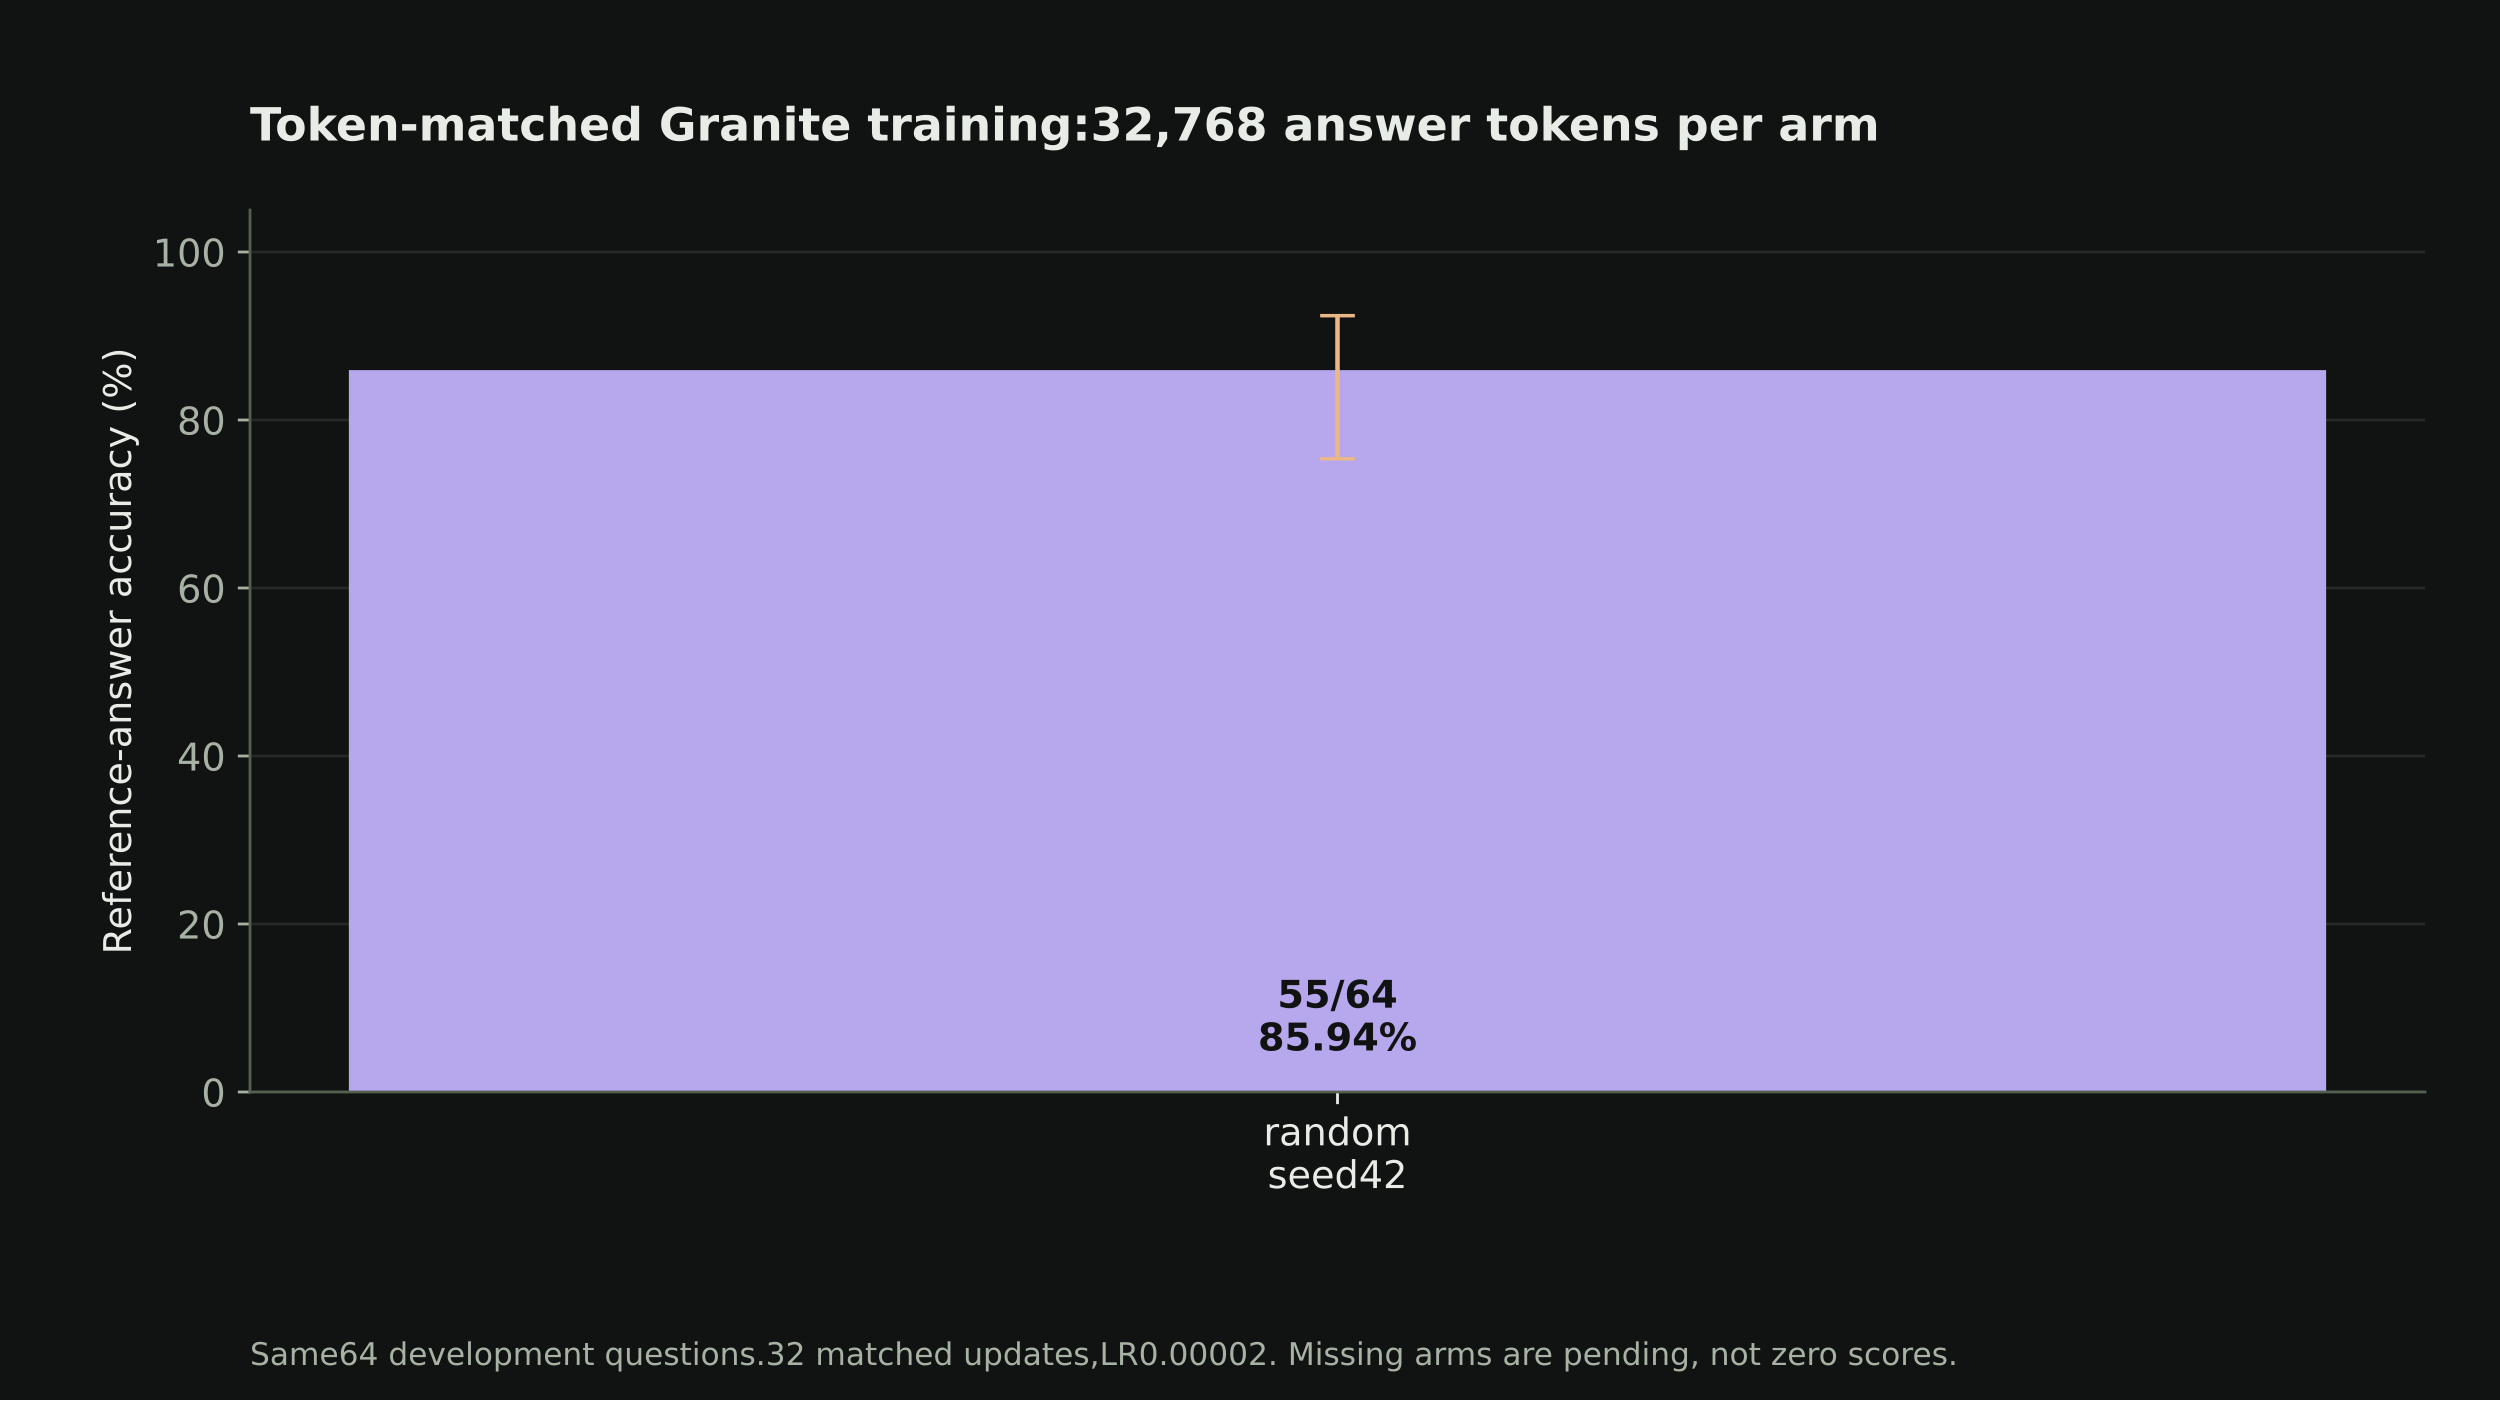
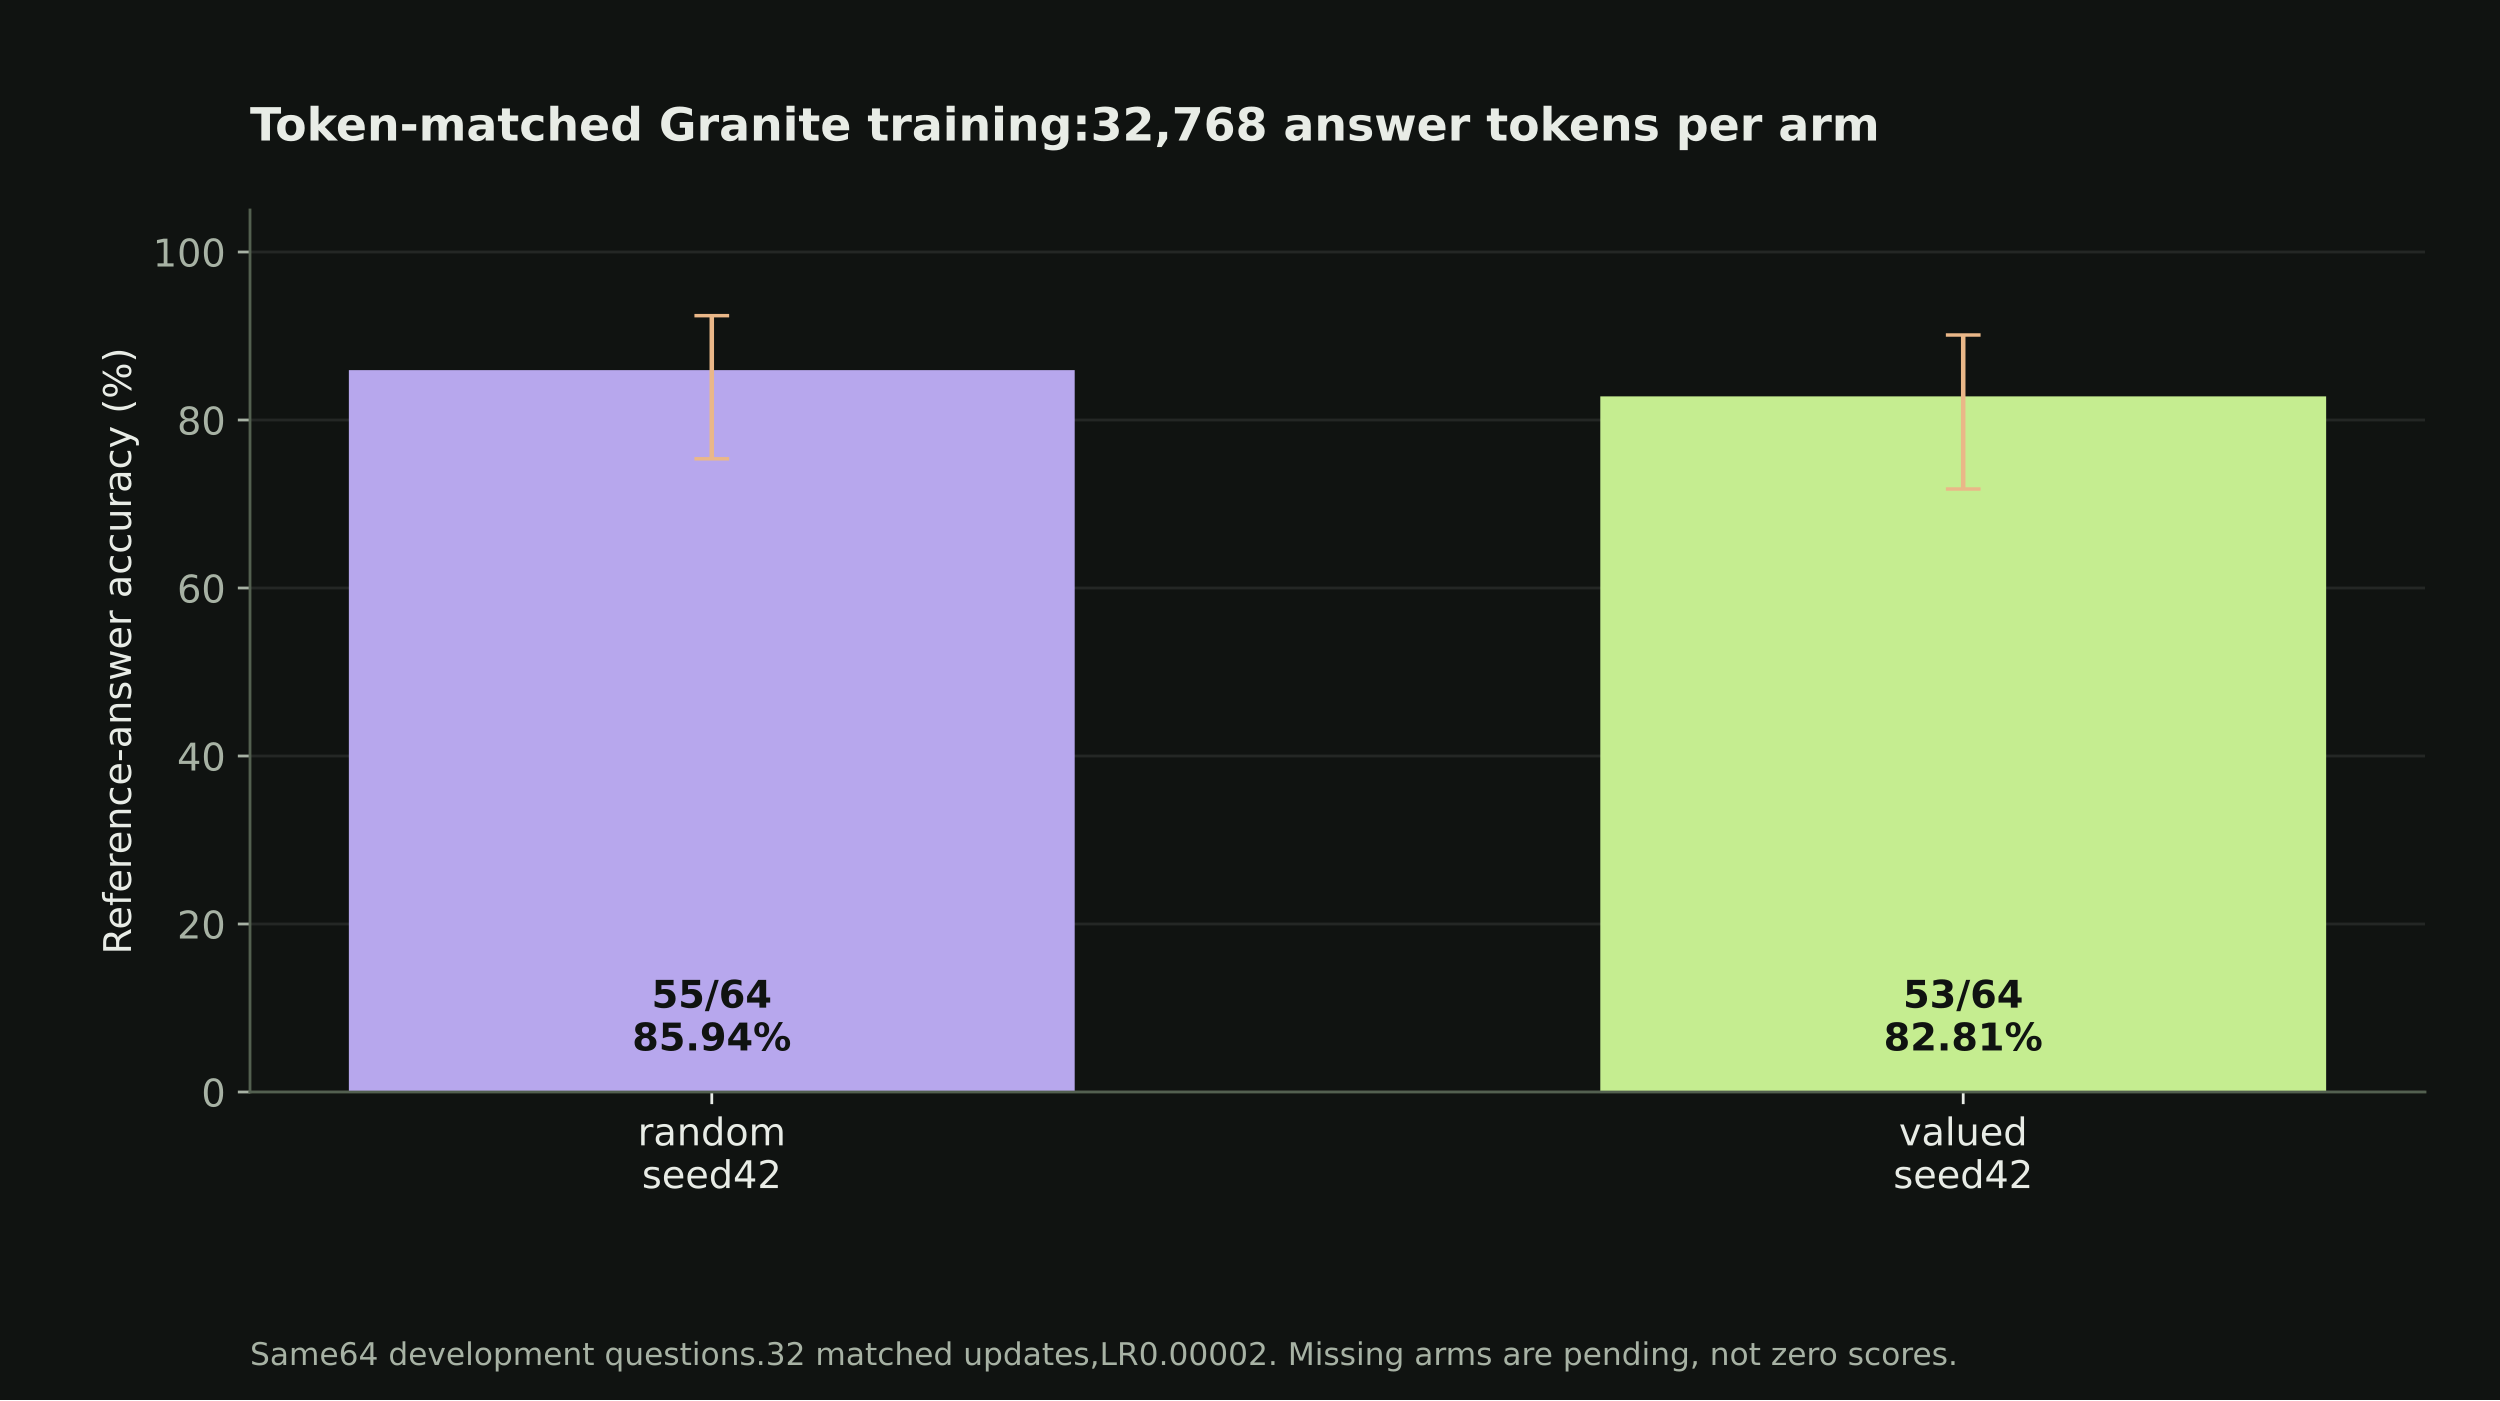
<svg xmlns="http://www.w3.org/2000/svg" xmlns:xlink="http://www.w3.org/1999/xlink" width="720pt" height="403.2pt" viewBox="0 0 720 403.2" version="1.1">
  <defs>
    <style type="text/css">*{stroke-linejoin: round; stroke-linecap: butt}</style>
  </defs>
  <g id="figure_1">
    <g id="patch_1">
      <path d="M 0 403.2  L 720 403.2  L 720 0  L 0 0  z " style="fill: #101311" />
    </g>
    <g id="axes_1">
      <g id="patch_2">
        <path d="M 72 314.496  L 698.4 314.496  L 698.4 60.48  L 72 60.48  z " style="fill: #101311" />
      </g>
      <g id="matplotlib.axis_1">
        <g id="xtick_1">
          <g id="line2d_1">
            <defs>
-               <path id="m40d80ac451" d="M 0 0  L 0 3.5  " style="stroke: #e8ece6; stroke-width: 0.8" />
+               <path id="m1436676325" d="M 0 0  L 0 3.5  " style="stroke: #e8ece6; stroke-width: 0.8" />
            </defs>
            <g>
-               <use xlink:href="#m40d80ac451" x="385.2" y="314.496" style="fill: #e8ece6; stroke: #e8ece6; stroke-width: 0.8" />
+               <use xlink:href="#m1436676325" x="204.993" y="314.496" style="fill: #e8ece6; stroke: #e8ece6; stroke-width: 0.8" />
            </g>
          </g>
          <g id="text_1">
-             <text style="font-size: 11px; font-family: 'DejaVu Sans', 'Bitstream Vera Sans', 'Computer Modern Sans Serif', 'Lucida Grande', 'Verdana', 'Geneva', 'Lucid', 'Arial', 'Helvetica', 'Avant Garde', sans-serif; fill: #e8ece6" transform="translate(363.8686 329.8543)">random</text>
-             <text style="font-size: 11px; font-family: 'DejaVu Sans', 'Bitstream Vera Sans', 'Computer Modern Sans Serif', 'Lucida Grande', 'Verdana', 'Geneva', 'Lucid', 'Arial', 'Helvetica', 'Avant Garde', sans-serif; fill: #e8ece6" transform="translate(365.076 342.1719)">seed42</text>
+             <text style="font-size: 11px; font-family: 'DejaVu Sans', 'Bitstream Vera Sans', 'Computer Modern Sans Serif', 'Lucida Grande', 'Verdana', 'Geneva', 'Lucid', 'Arial', 'Helvetica', 'Avant Garde', sans-serif; fill: #e8ece6" transform="translate(183.6615 329.8543)">random</text>
+             <text style="font-size: 11px; font-family: 'DejaVu Sans', 'Bitstream Vera Sans', 'Computer Modern Sans Serif', 'Lucida Grande', 'Verdana', 'Geneva', 'Lucid', 'Arial', 'Helvetica', 'Avant Garde', sans-serif; fill: #e8ece6" transform="translate(184.8689 342.1719)">seed42</text>
+           </g>
+         </g>
+         <g id="xtick_2">
+           <g id="line2d_2">
+             <g>
+               <use xlink:href="#m1436676325" x="565.407" y="314.496" style="fill: #e8ece6; stroke: #e8ece6; stroke-width: 0.8" />
+             </g>
+           </g>
+           <g id="text_2">
+             <text style="font-size: 11px; font-family: 'DejaVu Sans', 'Bitstream Vera Sans', 'Computer Modern Sans Serif', 'Lucida Grande', 'Verdana', 'Geneva', 'Lucid', 'Arial', 'Helvetica', 'Avant Garde', sans-serif; fill: #e8ece6" transform="translate(546.8919 329.8543)">valued</text>
+             <text style="font-size: 11px; font-family: 'DejaVu Sans', 'Bitstream Vera Sans', 'Computer Modern Sans Serif', 'Lucida Grande', 'Verdana', 'Geneva', 'Lucid', 'Arial', 'Helvetica', 'Avant Garde', sans-serif; fill: #e8ece6" transform="translate(545.2831 342.1719)">seed42</text>
          </g>
        </g>
      </g>
      <g id="matplotlib.axis_2">
        <g id="ytick_1">
-           <g id="line2d_2">
-             <path d="M 72 314.496  L 698.4 314.496  " clip-path="url(#p25dbb4003a)" style="fill: none; stroke: #b0b0b0; stroke-opacity: 0.13; stroke-width: 0.8; stroke-linecap: square" />
+           <g id="line2d_3">
+             <path d="M 72 314.496  L 698.4 314.496  " clip-path="url(#p460152c4de)" style="fill: none; stroke: #b0b0b0; stroke-opacity: 0.13; stroke-width: 0.8; stroke-linecap: square" />
          </g>
-           <g id="line2d_3">
+           <g id="line2d_4">
            <defs>
-               <path id="mfd8aa2d01a" d="M 0 0  L -3.5 0  " style="stroke: #a7b2a4; stroke-width: 0.8" />
+               <path id="md43a660600" d="M 0 0  L -3.5 0  " style="stroke: #a7b2a4; stroke-width: 0.8" />
            </defs>
            <g>
-               <use xlink:href="#mfd8aa2d01a" x="72" y="314.496" style="fill: #a7b2a4; stroke: #a7b2a4; stroke-width: 0.8" />
+               <use xlink:href="#md43a660600" x="72" y="314.496" style="fill: #a7b2a4; stroke: #a7b2a4; stroke-width: 0.8" />
            </g>
          </g>
-           <g id="text_2">
+           <g id="text_3">
            <text style="font-size: 11px; font-family: 'DejaVu Sans', 'Bitstream Vera Sans', 'Computer Modern Sans Serif', 'Lucida Grande', 'Verdana', 'Geneva', 'Lucid', 'Arial', 'Helvetica', 'Avant Garde', sans-serif; text-anchor: end; fill: #a7b2a4" x="65" y="318.675" transform="rotate(-0 65 318.6751)">0</text>
          </g>
        </g>
        <g id="ytick_2">
-           <g id="line2d_4">
-             <path d="M 72 266.112  L 698.4 266.112  " clip-path="url(#p25dbb4003a)" style="fill: none; stroke: #b0b0b0; stroke-opacity: 0.13; stroke-width: 0.8; stroke-linecap: square" />
+           <g id="line2d_5">
+             <path d="M 72 266.112  L 698.4 266.112  " clip-path="url(#p460152c4de)" style="fill: none; stroke: #b0b0b0; stroke-opacity: 0.13; stroke-width: 0.8; stroke-linecap: square" />
          </g>
-           <g id="line2d_5">
+           <g id="line2d_6">
            <g>
-               <use xlink:href="#mfd8aa2d01a" x="72" y="266.112" style="fill: #a7b2a4; stroke: #a7b2a4; stroke-width: 0.8" />
+               <use xlink:href="#md43a660600" x="72" y="266.112" style="fill: #a7b2a4; stroke: #a7b2a4; stroke-width: 0.8" />
            </g>
          </g>
-           <g id="text_3">
+           <g id="text_4">
            <text style="font-size: 11px; font-family: 'DejaVu Sans', 'Bitstream Vera Sans', 'Computer Modern Sans Serif', 'Lucida Grande', 'Verdana', 'Geneva', 'Lucid', 'Arial', 'Helvetica', 'Avant Garde', sans-serif; text-anchor: end; fill: #a7b2a4" x="65" y="270.291" transform="rotate(-0 65 270.2911)">20</text>
          </g>
        </g>
        <g id="ytick_3">
-           <g id="line2d_6">
-             <path d="M 72 217.728  L 698.4 217.728  " clip-path="url(#p25dbb4003a)" style="fill: none; stroke: #b0b0b0; stroke-opacity: 0.13; stroke-width: 0.8; stroke-linecap: square" />
+           <g id="line2d_7">
+             <path d="M 72 217.728  L 698.4 217.728  " clip-path="url(#p460152c4de)" style="fill: none; stroke: #b0b0b0; stroke-opacity: 0.13; stroke-width: 0.8; stroke-linecap: square" />
          </g>
-           <g id="line2d_7">
+           <g id="line2d_8">
            <g>
-               <use xlink:href="#mfd8aa2d01a" x="72" y="217.728" style="fill: #a7b2a4; stroke: #a7b2a4; stroke-width: 0.8" />
+               <use xlink:href="#md43a660600" x="72" y="217.728" style="fill: #a7b2a4; stroke: #a7b2a4; stroke-width: 0.8" />
            </g>
          </g>
-           <g id="text_4">
+           <g id="text_5">
            <text style="font-size: 11px; font-family: 'DejaVu Sans', 'Bitstream Vera Sans', 'Computer Modern Sans Serif', 'Lucida Grande', 'Verdana', 'Geneva', 'Lucid', 'Arial', 'Helvetica', 'Avant Garde', sans-serif; text-anchor: end; fill: #a7b2a4" x="65" y="221.907" transform="rotate(-0 65 221.9071)">40</text>
          </g>
        </g>
        <g id="ytick_4">
-           <g id="line2d_8">
-             <path d="M 72 169.344  L 698.4 169.344  " clip-path="url(#p25dbb4003a)" style="fill: none; stroke: #b0b0b0; stroke-opacity: 0.13; stroke-width: 0.8; stroke-linecap: square" />
+           <g id="line2d_9">
+             <path d="M 72 169.344  L 698.4 169.344  " clip-path="url(#p460152c4de)" style="fill: none; stroke: #b0b0b0; stroke-opacity: 0.13; stroke-width: 0.8; stroke-linecap: square" />
          </g>
-           <g id="line2d_9">
+           <g id="line2d_10">
            <g>
-               <use xlink:href="#mfd8aa2d01a" x="72" y="169.344" style="fill: #a7b2a4; stroke: #a7b2a4; stroke-width: 0.8" />
+               <use xlink:href="#md43a660600" x="72" y="169.344" style="fill: #a7b2a4; stroke: #a7b2a4; stroke-width: 0.8" />
            </g>
          </g>
-           <g id="text_5">
+           <g id="text_6">
            <text style="font-size: 11px; font-family: 'DejaVu Sans', 'Bitstream Vera Sans', 'Computer Modern Sans Serif', 'Lucida Grande', 'Verdana', 'Geneva', 'Lucid', 'Arial', 'Helvetica', 'Avant Garde', sans-serif; text-anchor: end; fill: #a7b2a4" x="65" y="173.523" transform="rotate(-0 65 173.5231)">60</text>
          </g>
        </g>
        <g id="ytick_5">
-           <g id="line2d_10">
-             <path d="M 72 120.96  L 698.4 120.96  " clip-path="url(#p25dbb4003a)" style="fill: none; stroke: #b0b0b0; stroke-opacity: 0.13; stroke-width: 0.8; stroke-linecap: square" />
+           <g id="line2d_11">
+             <path d="M 72 120.96  L 698.4 120.96  " clip-path="url(#p460152c4de)" style="fill: none; stroke: #b0b0b0; stroke-opacity: 0.13; stroke-width: 0.8; stroke-linecap: square" />
          </g>
-           <g id="line2d_11">
+           <g id="line2d_12">
            <g>
-               <use xlink:href="#mfd8aa2d01a" x="72" y="120.96" style="fill: #a7b2a4; stroke: #a7b2a4; stroke-width: 0.8" />
+               <use xlink:href="#md43a660600" x="72" y="120.96" style="fill: #a7b2a4; stroke: #a7b2a4; stroke-width: 0.8" />
            </g>
          </g>
-           <g id="text_6">
+           <g id="text_7">
            <text style="font-size: 11px; font-family: 'DejaVu Sans', 'Bitstream Vera Sans', 'Computer Modern Sans Serif', 'Lucida Grande', 'Verdana', 'Geneva', 'Lucid', 'Arial', 'Helvetica', 'Avant Garde', sans-serif; text-anchor: end; fill: #a7b2a4" x="65" y="125.139" transform="rotate(-0 65 125.1391)">80</text>
          </g>
        </g>
        <g id="ytick_6">
-           <g id="line2d_12">
-             <path d="M 72 72.576  L 698.4 72.576  " clip-path="url(#p25dbb4003a)" style="fill: none; stroke: #b0b0b0; stroke-opacity: 0.13; stroke-width: 0.8; stroke-linecap: square" />
+           <g id="line2d_13">
+             <path d="M 72 72.576  L 698.4 72.576  " clip-path="url(#p460152c4de)" style="fill: none; stroke: #b0b0b0; stroke-opacity: 0.13; stroke-width: 0.8; stroke-linecap: square" />
          </g>
-           <g id="line2d_13">
+           <g id="line2d_14">
            <g>
-               <use xlink:href="#mfd8aa2d01a" x="72" y="72.576" style="fill: #a7b2a4; stroke: #a7b2a4; stroke-width: 0.8" />
+               <use xlink:href="#md43a660600" x="72" y="72.576" style="fill: #a7b2a4; stroke: #a7b2a4; stroke-width: 0.8" />
            </g>
          </g>
-           <g id="text_7">
+           <g id="text_8">
            <text style="font-size: 11px; font-family: 'DejaVu Sans', 'Bitstream Vera Sans', 'Computer Modern Sans Serif', 'Lucida Grande', 'Verdana', 'Geneva', 'Lucid', 'Arial', 'Helvetica', 'Avant Garde', sans-serif; text-anchor: end; fill: #a7b2a4" x="65" y="76.755" transform="rotate(-0 65 76.75514)">100</text>
          </g>
        </g>
-         <g id="text_8">
+         <g id="text_9">
          <text style="font-size: 11px; font-family: 'DejaVu Sans', 'Bitstream Vera Sans', 'Computer Modern Sans Serif', 'Lucida Grande', 'Verdana', 'Geneva', 'Lucid', 'Arial', 'Helvetica', 'Avant Garde', sans-serif; text-anchor: middle; fill: #e8ece6" x="37.716" y="187.488" transform="rotate(-90 37.71609 187.488)">Reference-answer accuracy (%)</text>
        </g>
      </g>
      <g id="patch_3">
-         <path d="M 100.473 314.496  L 669.927 314.496  L 669.927 106.596  L 100.473 106.596  z " clip-path="url(#p25dbb4003a)" style="fill: #b7a7ed" />
+         <path d="M 100.473 314.496  L 309.513 314.496  L 309.513 106.596  L 100.473 106.596  z " clip-path="url(#p460152c4de)" style="fill: #b7a7ed" />
+       </g>
+       <g id="patch_4">
+         <path d="M 460.887 314.496  L 669.927 314.496  L 669.927 114.156  L 460.887 114.156  z " clip-path="url(#p460152c4de)" style="fill: #c5ed90" />
      </g>
      <g id="LineCollection_1">
-         <path d="M 385.2 132.128  L 385.2 90.91  " clip-path="url(#p25dbb4003a)" style="fill: none; stroke: #eab788; stroke-width: 1.3" />
+         <path d="M 204.993 132.128  L 204.993 90.91  " clip-path="url(#p460152c4de)" style="fill: none; stroke: #eab788; stroke-width: 1.3" />
+         <path d="M 565.407 140.83  L 565.407 96.472  " clip-path="url(#p460152c4de)" style="fill: none; stroke: #eab788; stroke-width: 1.3" />
      </g>
-       <g id="line2d_14">
+       <g id="line2d_15">
        <defs>
-           <path id="m562783f7ed" d="M 5 0  L -5 -0  " style="stroke: #eab788" />
+           <path id="m02cea11602" d="M 5 0  L -5 -0  " style="stroke: #eab788" />
        </defs>
-         <g clip-path="url(#p25dbb4003a)">
-           <use xlink:href="#m562783f7ed" x="385.2" y="132.128" style="fill: #1f77b4; stroke: #eab788" />
+         <g clip-path="url(#p460152c4de)">
+           <use xlink:href="#m02cea11602" x="204.993" y="132.128" style="fill: #1f77b4; stroke: #eab788" />
+           <use xlink:href="#m02cea11602" x="565.407" y="140.83" style="fill: #1f77b4; stroke: #eab788" />
        </g>
      </g>
-       <g id="line2d_15">
-         <g clip-path="url(#p25dbb4003a)">
-           <use xlink:href="#m562783f7ed" x="385.2" y="90.91" style="fill: #1f77b4; stroke: #eab788" />
+       <g id="line2d_16">
+         <g clip-path="url(#p460152c4de)">
+           <use xlink:href="#m02cea11602" x="204.993" y="90.91" style="fill: #1f77b4; stroke: #eab788" />
+           <use xlink:href="#m02cea11602" x="565.407" y="96.472" style="fill: #1f77b4; stroke: #eab788" />
        </g>
      </g>
-       <g id="patch_4">
+       <g id="patch_5">
        <path d="M 72 314.496  L 72 60.48  " style="fill: none; stroke: #536050; stroke-width: 0.8; stroke-linejoin: miter; stroke-linecap: square" />
      </g>
-       <g id="patch_5">
+       <g id="patch_6">
        <path d="M 72 314.496  L 698.4 314.496  " style="fill: none; stroke: #536050; stroke-width: 0.8; stroke-linejoin: miter; stroke-linecap: square" />
      </g>
-       <g id="text_9">
-         <text style="font-weight: 700; font-size: 11px; font-family: 'DejaVu Sans', 'Bitstream Vera Sans', 'Computer Modern Sans Serif', 'Lucida Grande', 'Verdana', 'Geneva', 'Lucid', 'Arial', 'Helvetica', 'Avant Garde', sans-serif; fill: #101311" transform="translate(367.8836 290.214)">55/64</text>
-         <text style="font-weight: 700; font-size: 11px; font-family: 'DejaVu Sans', 'Bitstream Vera Sans', 'Computer Modern Sans Serif', 'Lucida Grande', 'Verdana', 'Geneva', 'Lucid', 'Arial', 'Helvetica', 'Avant Garde', sans-serif; fill: #101311" transform="translate(362.2925 302.5315)">85.94%</text>
+       <g id="text_10">
+         <text style="font-weight: 700; font-size: 11px; font-family: 'DejaVu Sans', 'Bitstream Vera Sans', 'Computer Modern Sans Serif', 'Lucida Grande', 'Verdana', 'Geneva', 'Lucid', 'Arial', 'Helvetica', 'Avant Garde', sans-serif; fill: #101311" transform="translate(187.6765 290.214)">55/64</text>
+         <text style="font-weight: 700; font-size: 11px; font-family: 'DejaVu Sans', 'Bitstream Vera Sans', 'Computer Modern Sans Serif', 'Lucida Grande', 'Verdana', 'Geneva', 'Lucid', 'Arial', 'Helvetica', 'Avant Garde', sans-serif; fill: #101311" transform="translate(182.0854 302.5315)">85.94%</text>
      </g>
-       <g id="text_10">
+       <g id="text_11">
+         <text style="font-weight: 700; font-size: 11px; font-family: 'DejaVu Sans', 'Bitstream Vera Sans', 'Computer Modern Sans Serif', 'Lucida Grande', 'Verdana', 'Geneva', 'Lucid', 'Arial', 'Helvetica', 'Avant Garde', sans-serif; fill: #101311" transform="translate(548.0907 290.214)">53/64</text>
+         <text style="font-weight: 700; font-size: 11px; font-family: 'DejaVu Sans', 'Bitstream Vera Sans', 'Computer Modern Sans Serif', 'Lucida Grande', 'Verdana', 'Geneva', 'Lucid', 'Arial', 'Helvetica', 'Avant Garde', sans-serif; fill: #101311" transform="translate(542.4996 302.5315)">82.81%</text>
+       </g>
+       <g id="text_12">
        <text style="font-weight: 700; font-size: 13.2px; font-family: 'DejaVu Sans', 'Bitstream Vera Sans', 'Computer Modern Sans Serif', 'Lucida Grande', 'Verdana', 'Geneva', 'Lucid', 'Arial', 'Helvetica', 'Avant Garde', sans-serif; text-anchor: start; fill: #e8ece6" x="72" y="40.48" transform="rotate(-0 72 40.48)">Token-matched Granite training:32,768 answer tokens per arm</text>
      </g>
    </g>
-     <g id="text_11">
+     <g id="text_13">
      <text style="font-size: 9px; font-family: 'DejaVu Sans', 'Bitstream Vera Sans', 'Computer Modern Sans Serif', 'Lucida Grande', 'Verdana', 'Geneva', 'Lucid', 'Arial', 'Helvetica', 'Avant Garde', sans-serif; text-anchor: start; fill: #a7b2a4" x="72" y="393.12" transform="rotate(-0 72 393.12)">Same64 development questions.32 matched updates,LR0.00002. Missing arms are pending, not zero scores.</text>
    </g>
  </g>
  <defs>
-     <clipPath id="p25dbb4003a">
+     <clipPath id="p460152c4de">
      <rect x="72" y="60.48" width="626.4" height="254.016" />
    </clipPath>
  </defs>
</svg>
